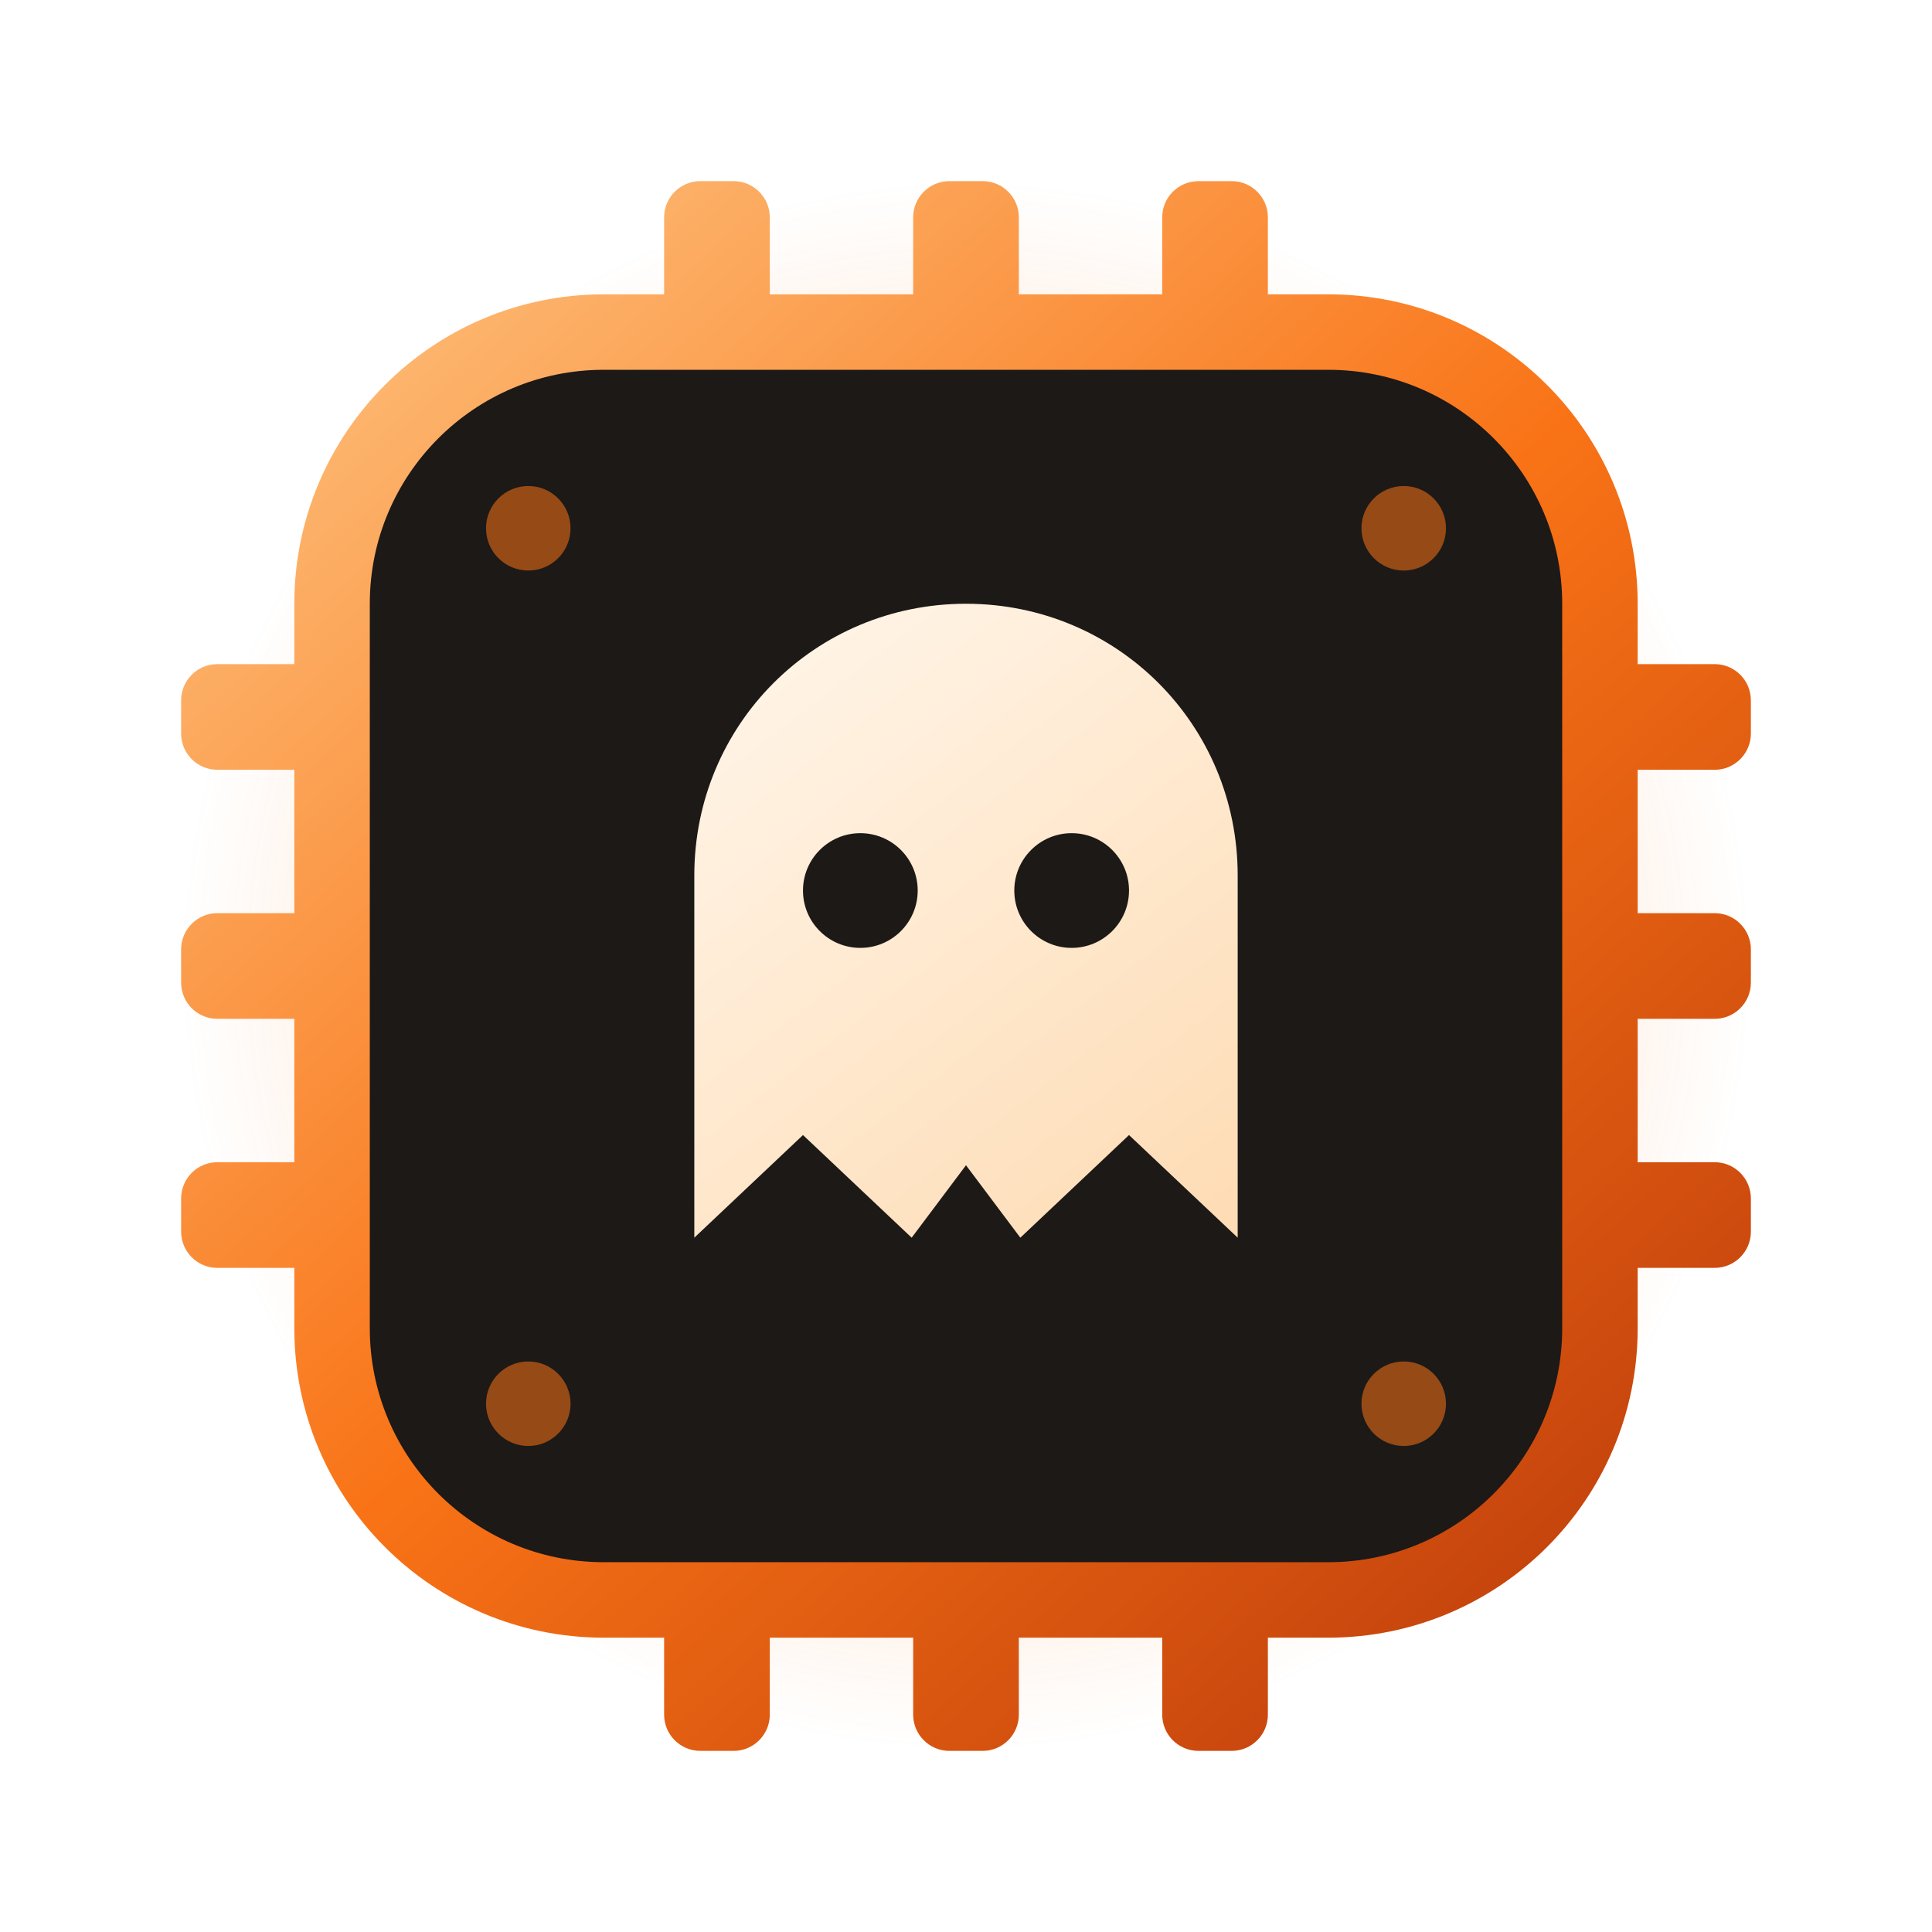
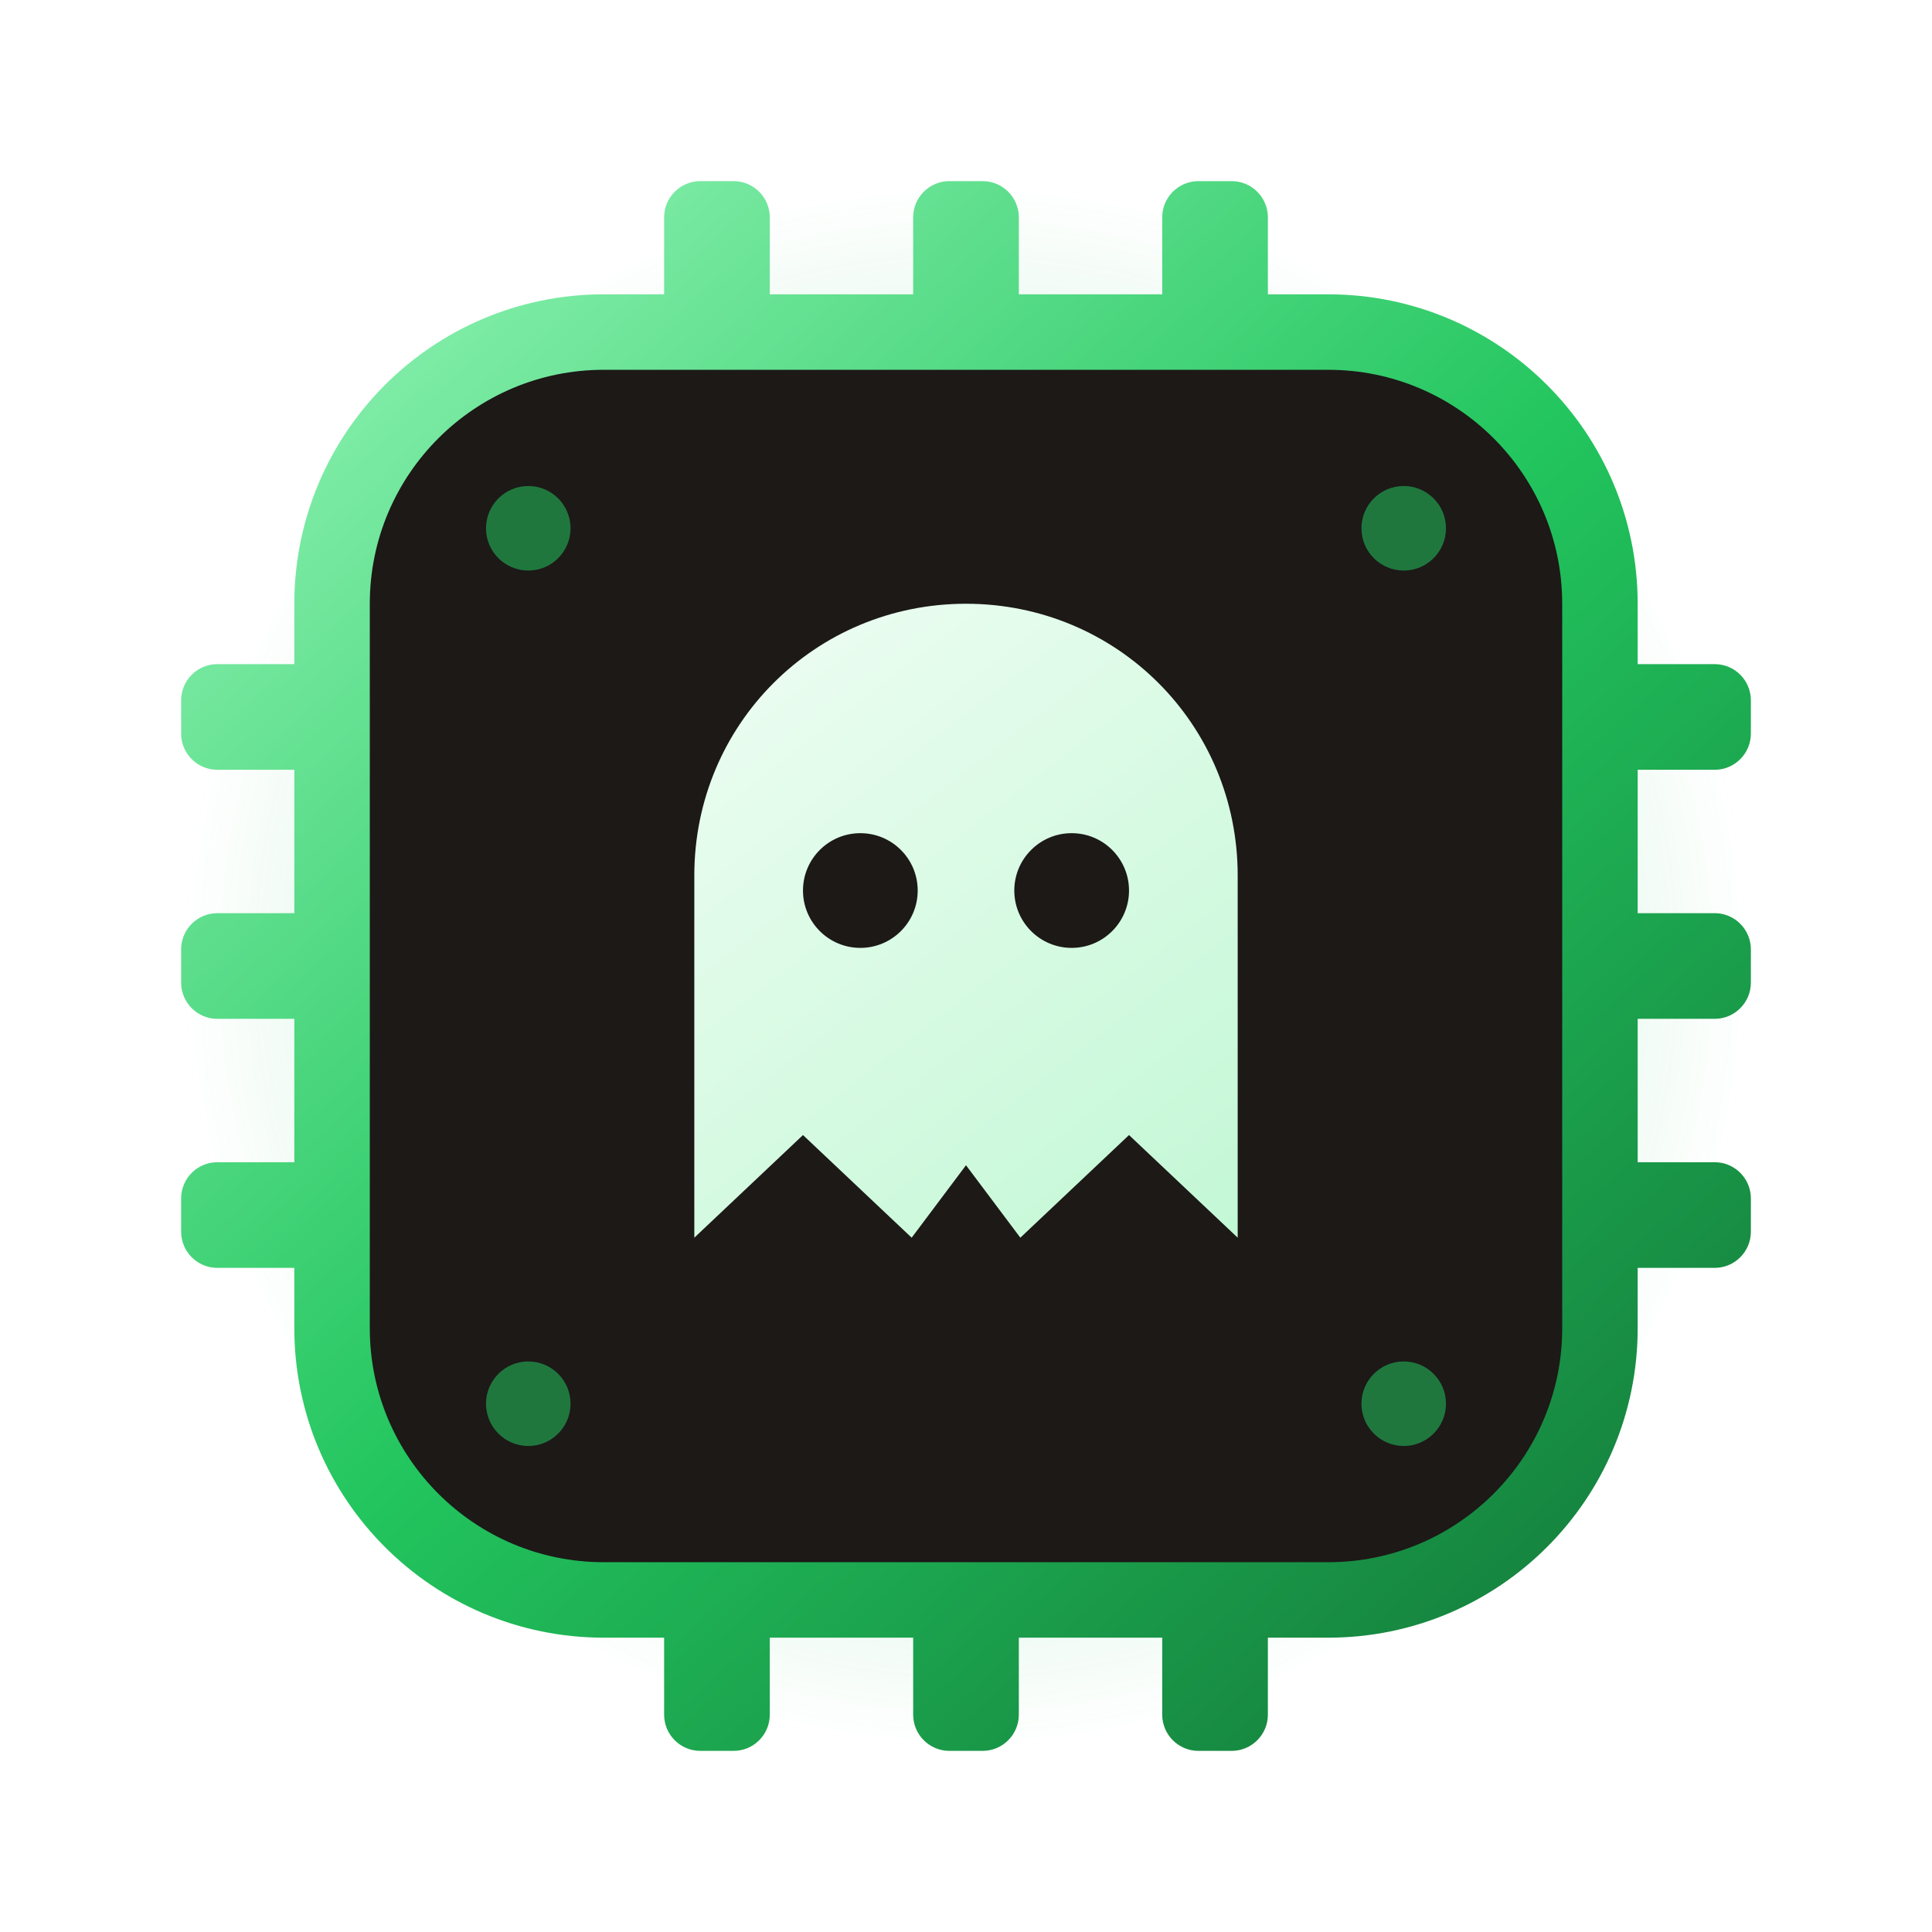
<svg xmlns="http://www.w3.org/2000/svg" width="40" height="40" viewBox="0 0 64 64" fill="none" role="img" aria-label="Peermitly logo">
  <defs>
    <linearGradient id="logo-chip" x1="12" y1="10" x2="52" y2="54" gradientUnits="userSpaceOnUse">
-       <stop offset="0" stop-color="#fdba74" />
-       <stop offset="0.5" stop-color="#f97316" />
-       <stop offset="1" stop-color="#c2410c" />
+       <stop offset="0" stop-color="#86efac" />
+       <stop offset="0.5" stop-color="#22c55e" />
+       <stop offset="1" stop-color="#15803d" />
    </linearGradient>
    <linearGradient id="logo-ghost" x1="22" y1="20" x2="42" y2="46" gradientUnits="userSpaceOnUse">
-       <stop offset="0" stop-color="#fff7ed" />
-       <stop offset="1" stop-color="#fed7aa" />
+       <stop offset="0" stop-color="#f0fdf4" />
+       <stop offset="1" stop-color="#bbf7d0" />
    </linearGradient>
    <radialGradient id="logo-glow" cx="32" cy="32" r="26" gradientUnits="userSpaceOnUse">
-       <stop offset="0" stop-color="#f97316" stop-opacity="0.45" />
-       <stop offset="1" stop-color="#f97316" stop-opacity="0" />
+       <stop offset="0" stop-color="#22c55e" stop-opacity="0.45" />
+       <stop offset="1" stop-color="#22c55e" stop-opacity="0" />
    </radialGradient>
  </defs>
  <circle cx="32" cy="32" r="26" fill="url(#logo-glow)" />
  <g fill="url(#logo-chip)">
    <rect x="22" y="6" width="3.5" height="7" rx="1.2" />
    <rect x="30.25" y="6" width="3.5" height="7" rx="1.2" />
    <rect x="38.5" y="6" width="3.5" height="7" rx="1.2" />
    <rect x="22" y="51" width="3.5" height="7" rx="1.2" />
    <rect x="30.25" y="51" width="3.5" height="7" rx="1.2" />
    <rect x="38.5" y="51" width="3.5" height="7" rx="1.2" />
    <rect x="6" y="22" width="7" height="3.5" rx="1.2" />
    <rect x="6" y="30.25" width="7" height="3.5" rx="1.2" />
    <rect x="6" y="38.5" width="7" height="3.5" rx="1.2" />
    <rect x="51" y="22" width="7" height="3.5" rx="1.2" />
    <rect x="51" y="30.25" width="7" height="3.5" rx="1.2" />
    <rect x="51" y="38.5" width="7" height="3.5" rx="1.2" />
  </g>
  <rect x="11" y="11" width="42" height="42" rx="9" fill="#1c1917" />
  <rect x="11" y="11" width="42" height="42" rx="9" fill="none" stroke="url(#logo-chip)" stroke-width="2.5" />
-   <g fill="#f97316" opacity="0.55">
+   <g fill="#22c55e" opacity="0.55">
    <circle cx="17.5" cy="17.5" r="1.4" />
    <circle cx="46.5" cy="17.5" r="1.4" />
    <circle cx="17.5" cy="46.5" r="1.4" />
    <circle cx="46.5" cy="46.5" r="1.4" />
  </g>
  <path d="M23 41V29c0-5 4-9 9-9s9 4 9 9v12l-3.6-3.4L33.8 41 32 38.6 30.2 41l-3.6-3.4z" fill="url(#logo-ghost)" />
  <g fill="#1c1917">
    <circle cx="28.5" cy="29.5" r="1.9" />
    <circle cx="35.5" cy="29.5" r="1.9" />
  </g>
</svg>
